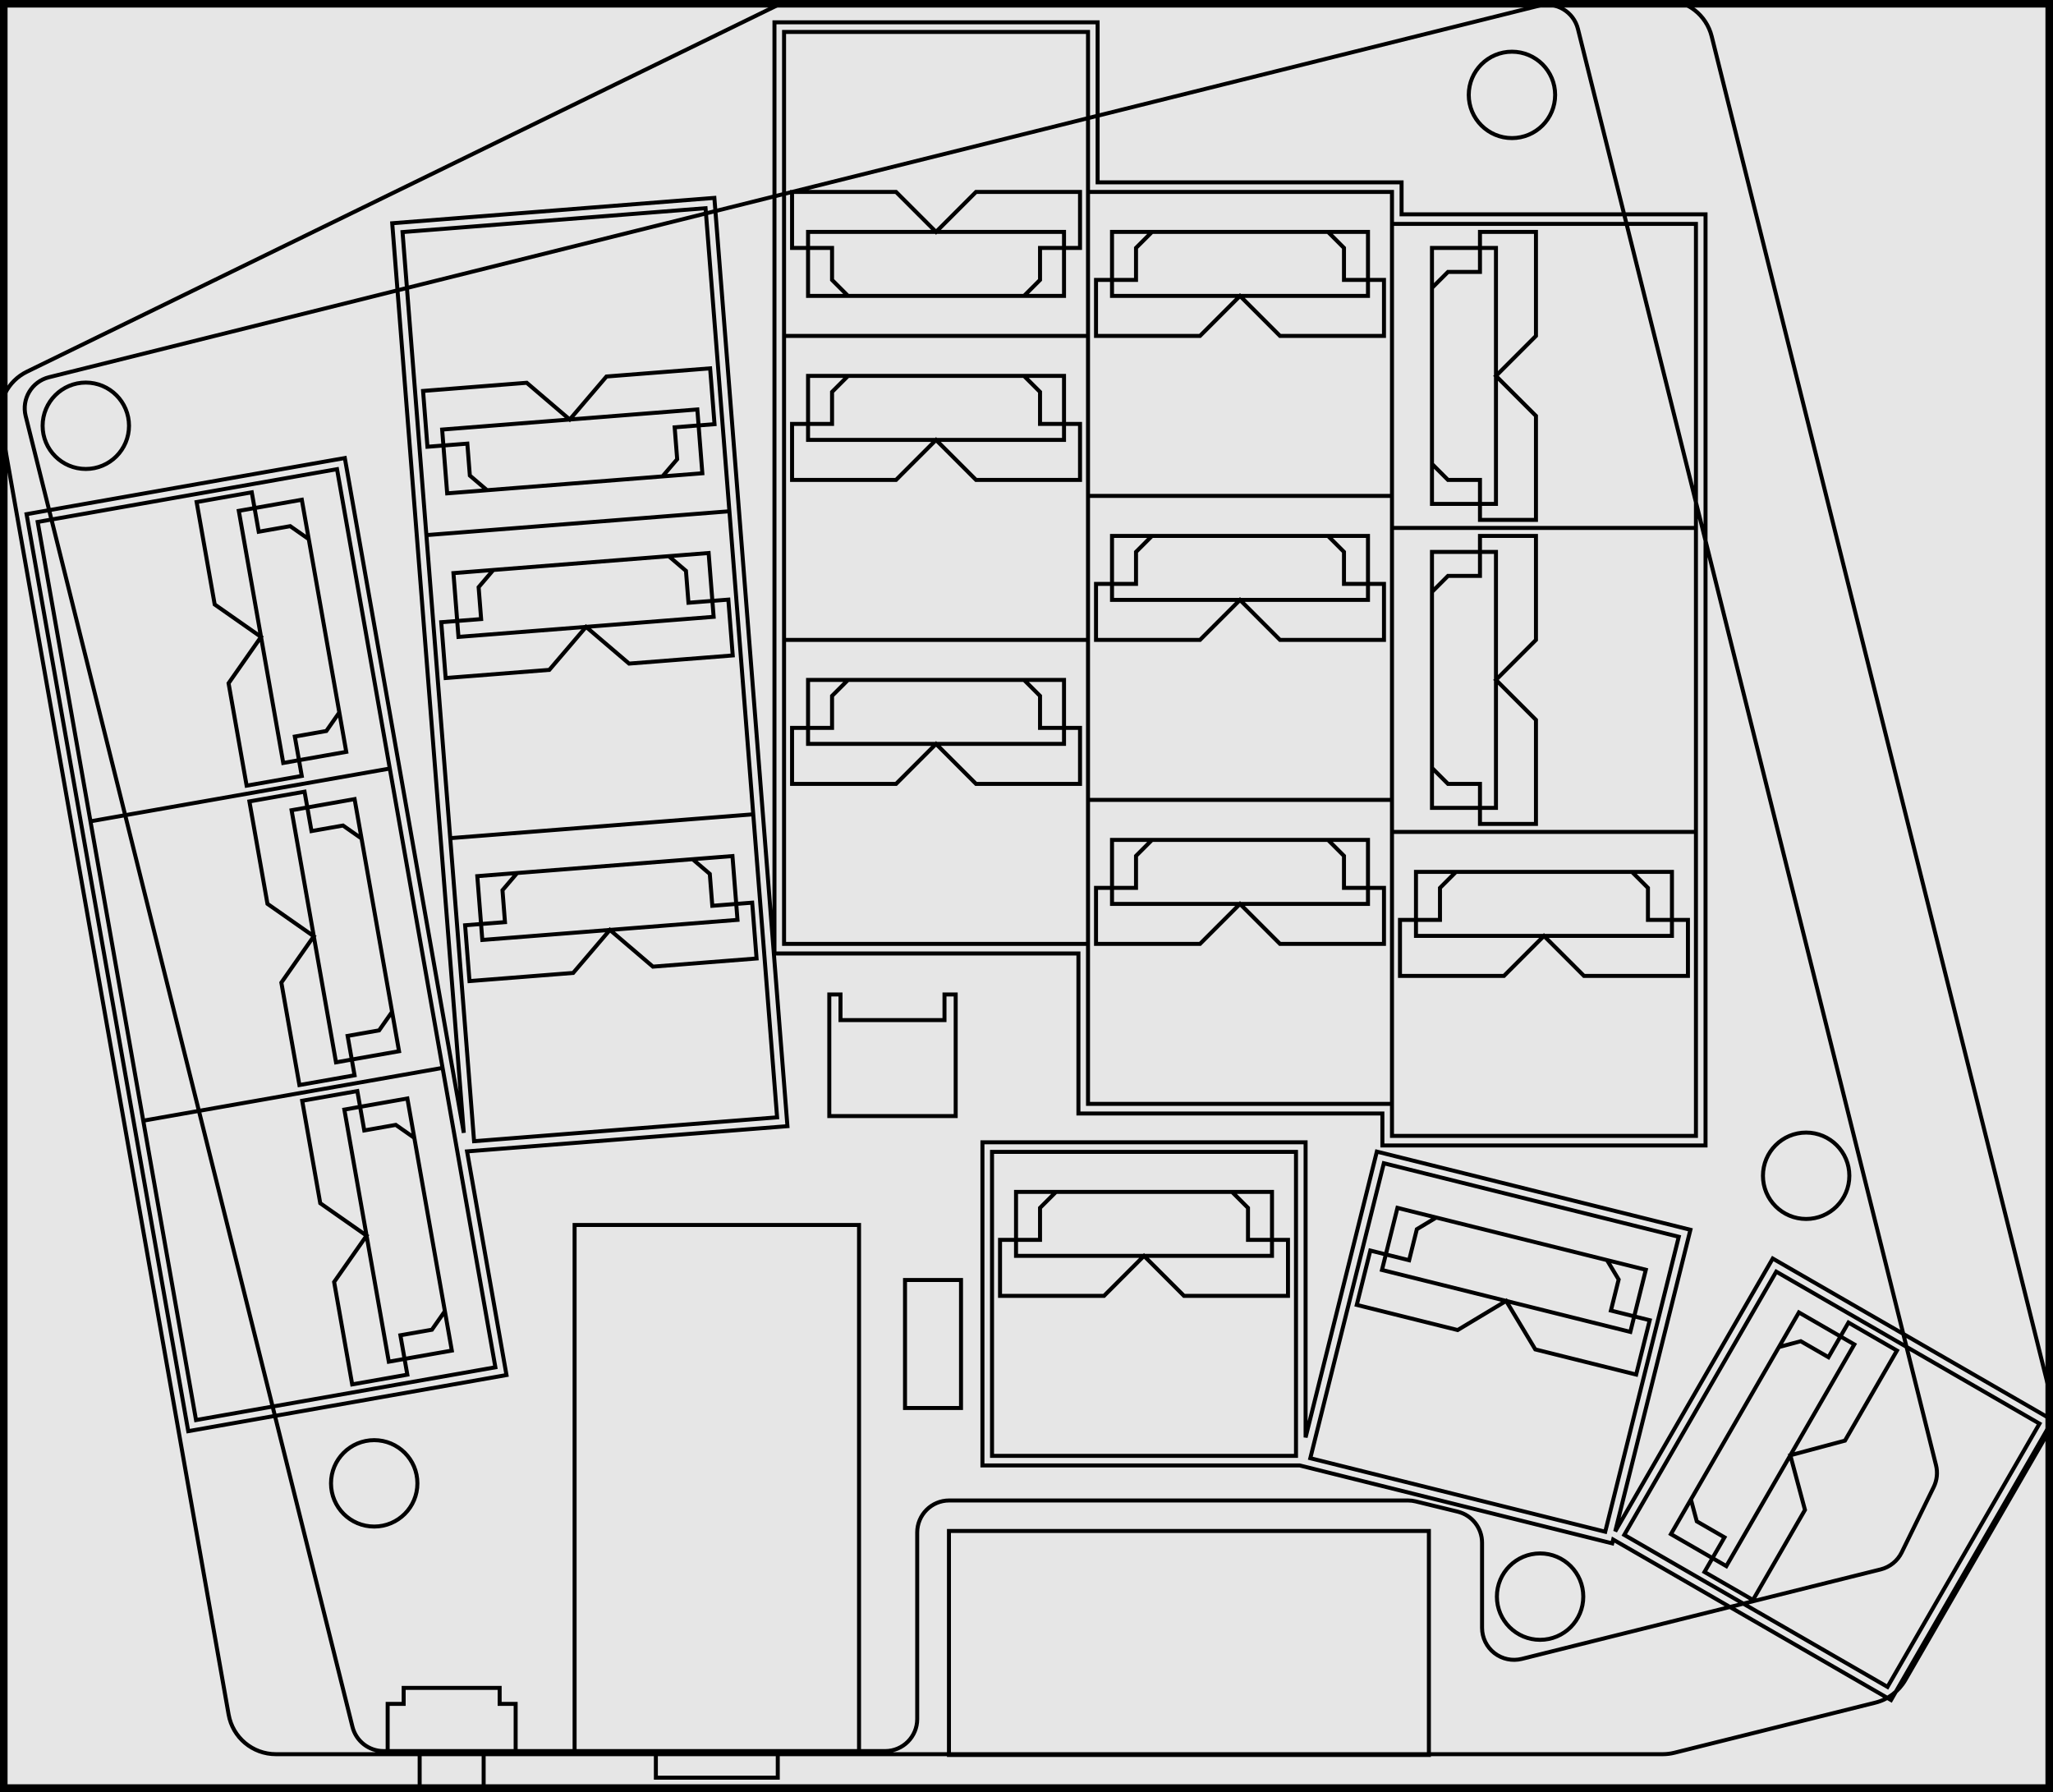
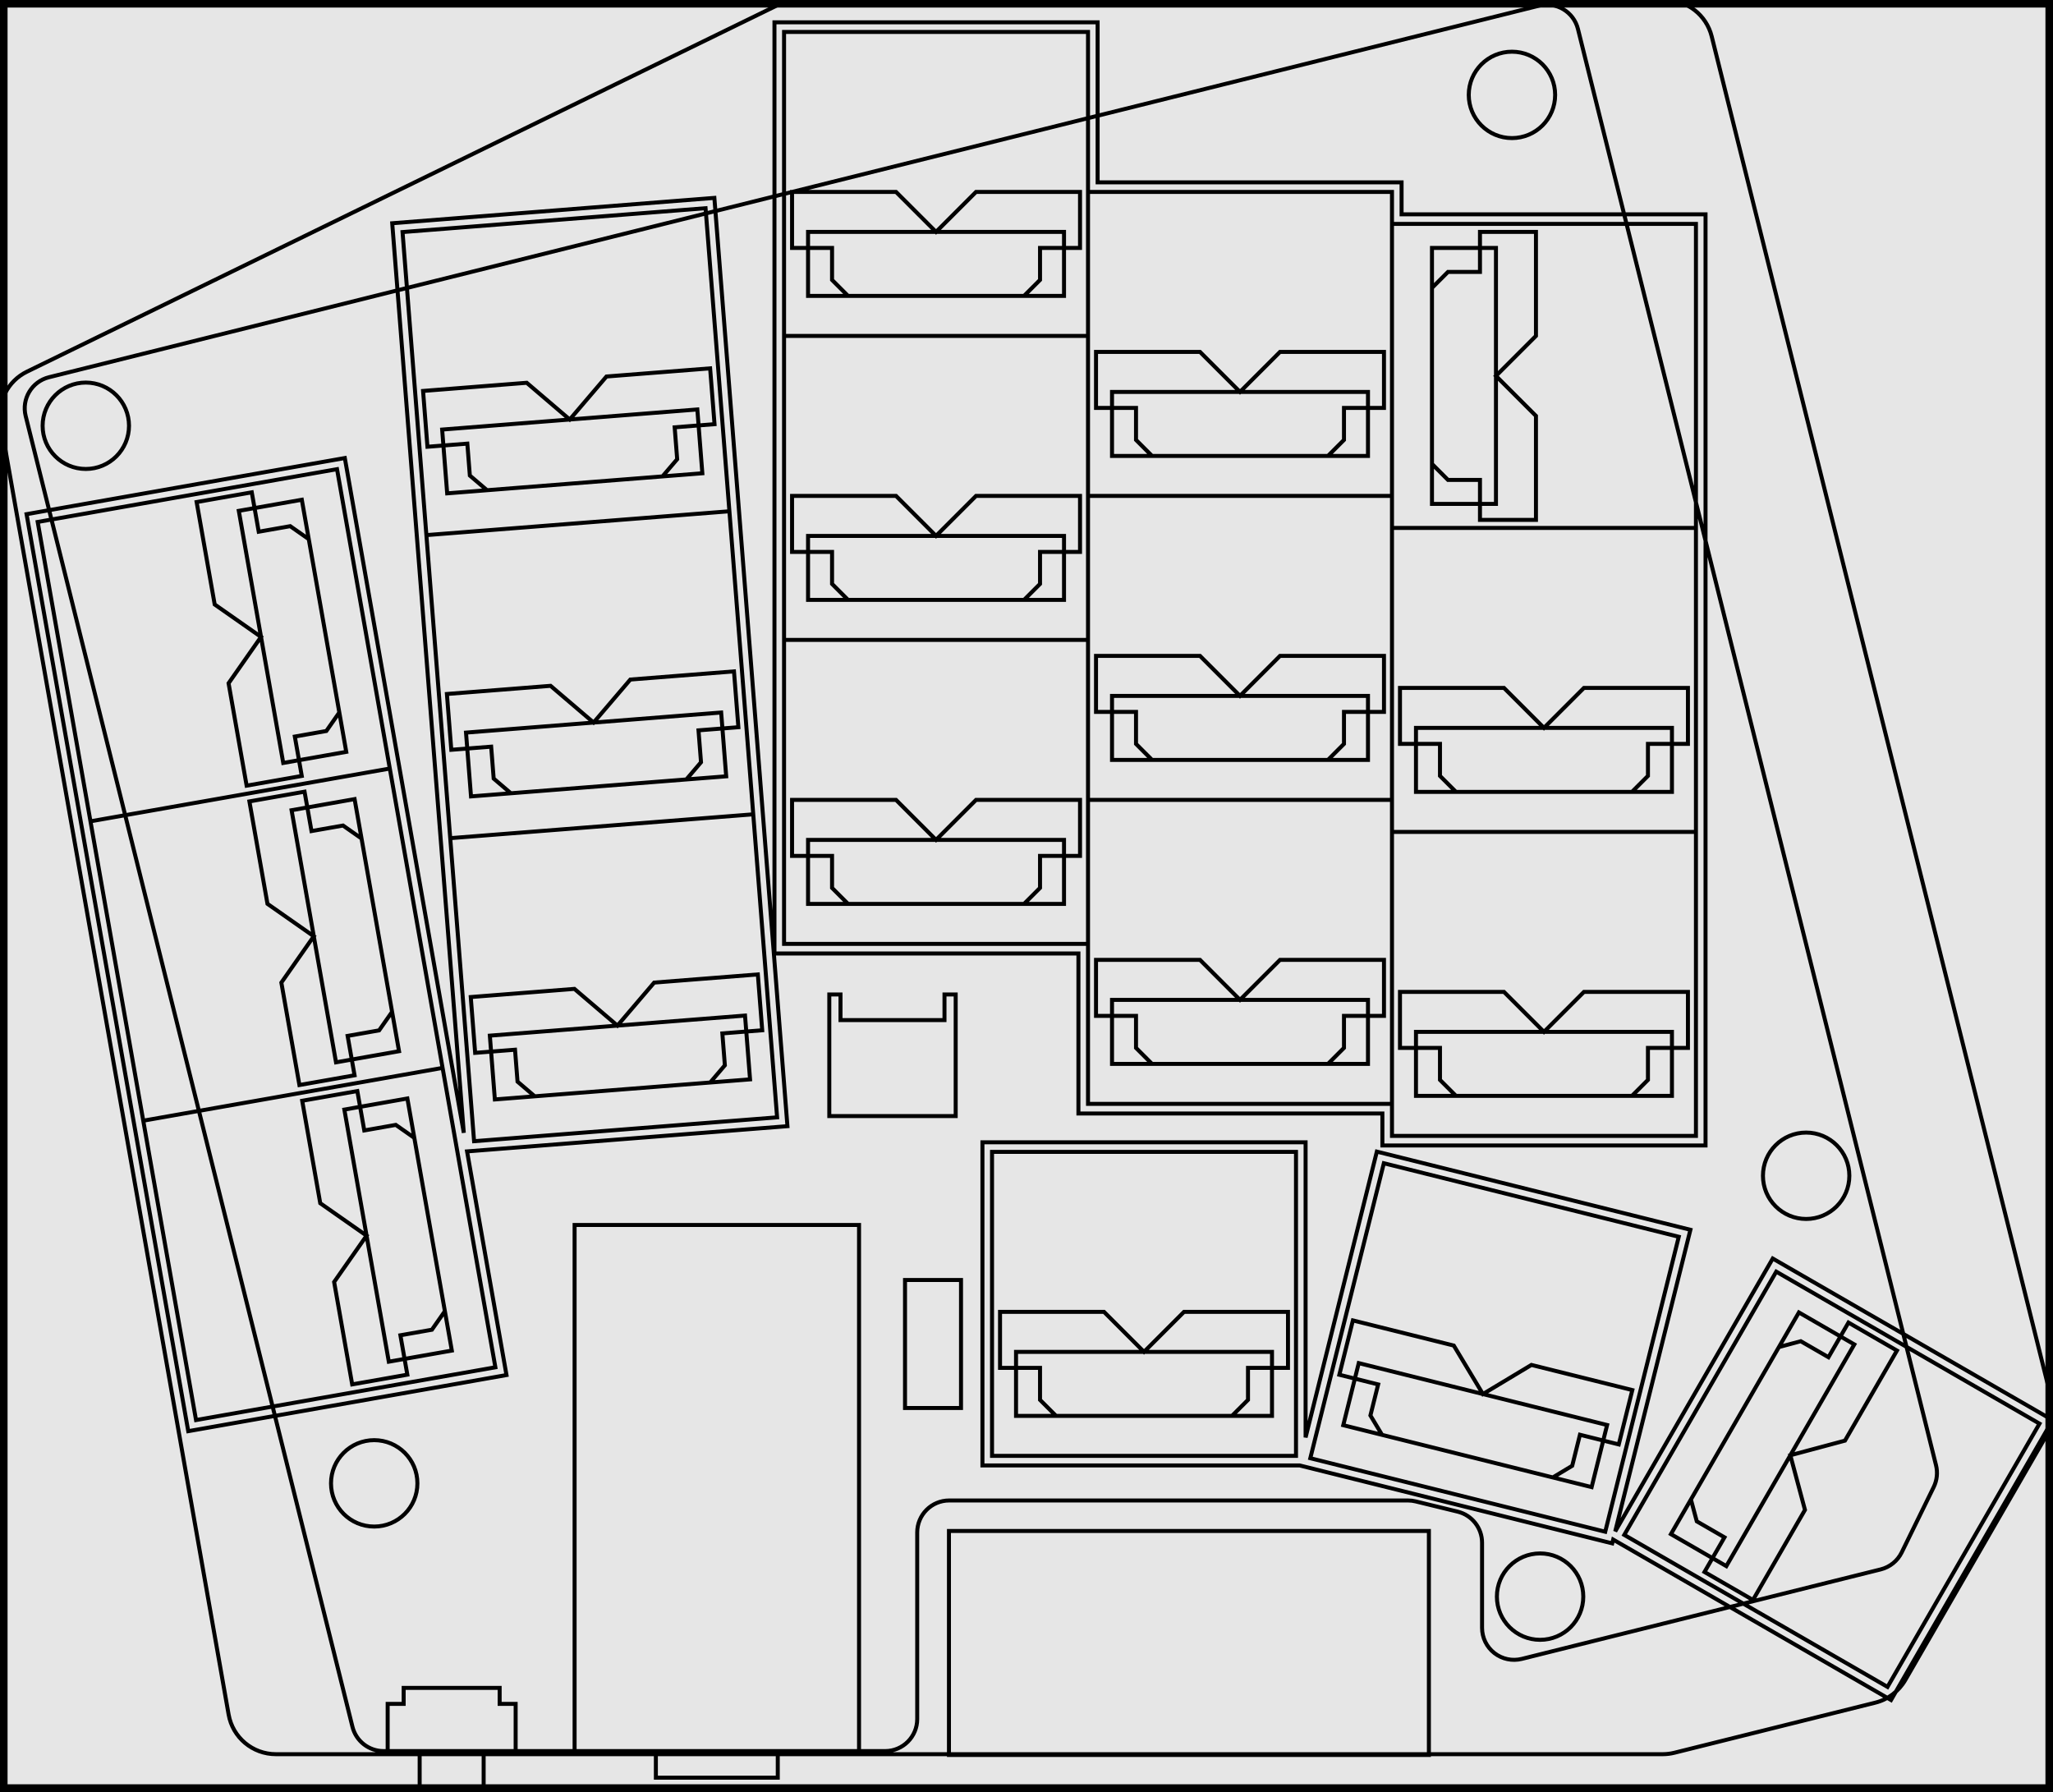
<svg xmlns="http://www.w3.org/2000/svg" width="128.329mm" height="111.997mm" viewBox="0 0 128.329 111.997">
  <g id="svgGroup" stroke-linecap="round" fill-rule="evenodd" font-size="9pt" stroke="#000" stroke-width="0.25mm" fill="none" style="stroke:#000;stroke-width:0.25mm;fill:none">
    <rect width="100%" height="100%" fill="#e6e6e6" />
-     <path d="M 103.935 109.642 L 17.246 109.642 A 3 3 0 0 1 14.291 107.164 L 0.046 26.448 A 3 3 0 0 1 1.684 23.231 L 48.644 0.304 A 3 3 0 0 1 49.96 0 L 104.084 0 A 3 3 0 0 1 106.995 2.274 L 128.239 87.481 A 3 3 0 0 1 127.927 89.707 L 119.093 105.011 A 3 3 0 0 1 117.221 106.422 L 104.66 109.553 A 3 3 0 0 1 103.935 109.642 Z M 55.333 109.448 L 23.973 109.448 A 2 2 0 0 1 22.032 107.932 L 1.605 26.003 A 2 2 0 0 1 3.062 23.578 L 96.21 0.354 A 2 2 0 0 1 98.634 1.811 L 121.017 91.582 A 2 2 0 0 1 120.872 92.946 L 118.871 97.032 A 2 2 0 0 1 117.559 98.092 L 95.124 103.686 A 2 2 0 0 1 92.641 101.745 L 92.641 96.425 A 2 2 0 0 0 91.114 94.482 L 88.485 93.841 A 2 2 0 0 0 88.011 93.784 L 59.333 93.784 A 2 2 0 0 0 57.333 95.784 L 57.333 107.448 A 2 2 0 0 1 55.333 109.448 Z M 11.767 89.453 L 1.661 32.137 L 21.554 28.629 L 28.991 70.806 L 24.517 13.954 L 44.654 12.369 L 49.221 70.389 L 29.195 71.966 L 31.66 85.945 L 11.767 89.453 Z M 48.41 59.596 L 67.41 59.596 L 67.41 69.596 L 86.41 69.596 L 86.41 71.596 L 106.61 71.596 L 106.61 13.396 L 87.61 13.396 L 87.61 11.396 L 68.61 11.396 L 68.61 1.396 L 48.41 1.396 L 48.41 59.596 Z M 61.41 91.596 L 81.248 91.596 L 100.777 96.465 L 100.837 96.228 L 118.205 106.256 L 128.305 88.762 L 110.811 78.662 L 100.964 95.717 L 105.664 76.865 L 86.064 71.979 L 81.61 89.844 L 81.61 71.396 L 61.41 71.396 L 61.41 91.596 Z M 68.01 58.996 L 49.01 58.996 L 49.01 1.996 L 68.01 1.996 L 68.01 68.996 L 87.01 68.996 M 68.01 11.996 L 87.01 11.996 L 87.01 70.996 L 106.01 70.996 L 106.01 13.996 L 87.01 13.996 M 29.634 71.329 L 48.575 69.838 L 44.103 13.014 L 25.162 14.505 L 29.634 71.329 Z M 12.254 88.758 L 2.356 32.624 L 21.067 29.325 L 30.965 85.459 L 12.254 88.758 Z M 40.997 109.586 L 35.917 109.586 L 35.917 76.566 L 53.697 76.566 L 53.697 109.586 L 48.617 109.586 L 48.617 111.11 L 40.997 111.11 L 40.997 109.586 Z M 59.317 109.69 L 89.317 109.69 L 89.317 95.69 L 59.317 95.69 L 59.317 109.69 Z M 62.01 90.996 L 81.01 90.996 L 81.01 71.996 L 62.01 71.996 L 62.01 90.996 Z M 81.905 91.142 L 100.34 95.738 L 104.937 77.302 L 86.501 72.706 L 81.905 91.142 Z M 117.985 105.436 L 127.485 88.982 L 111.03 79.482 L 101.53 95.936 L 117.985 105.436 Z M 104.446 95.887 L 112.446 82.031 L 115.91 84.031 L 107.91 97.887 L 104.446 95.887 Z M 87.352 75.495 L 102.877 79.365 L 101.909 83.247 L 86.384 79.376 L 87.352 75.495 Z M 29.835 54.762 L 45.785 53.507 L 46.099 57.495 L 30.149 58.75 L 29.835 54.762 Z M 21.644 46.993 L 18.866 31.236 L 14.927 31.93 L 17.705 47.687 L 21.644 46.993 Z M 50.51 42.496 L 66.51 42.496 L 66.51 46.496 L 50.51 46.496 L 50.51 42.496 Z M 50.51 23.496 L 66.51 23.496 L 66.51 27.496 L 50.51 27.496 L 50.51 23.496 Z M 50.51 18.496 L 66.51 18.496 L 66.51 14.496 L 50.51 14.496 L 50.51 18.496 Z M 69.51 52.496 L 85.51 52.496 L 85.51 56.496 L 69.51 56.496 L 69.51 52.496 Z M 88.51 54.496 L 104.51 54.496 L 104.51 58.496 L 88.51 58.496 L 88.51 54.496 Z M 89.51 31.496 L 89.51 15.496 L 93.51 15.496 L 93.51 31.496 L 89.51 31.496 Z M 27.952 30.836 L 43.902 29.581 L 43.589 25.593 L 27.638 26.849 L 27.952 30.836 Z M 28.344 35.821 L 44.295 34.566 L 44.608 38.553 L 28.658 39.809 L 28.344 35.821 Z M 24.943 65.704 L 22.165 49.947 L 18.226 50.642 L 21.004 66.399 L 24.943 65.704 Z M 69.51 14.496 L 85.51 14.496 L 85.51 18.496 L 69.51 18.496 L 69.51 14.496 Z M 89.51 50.496 L 89.51 34.496 L 93.51 34.496 L 93.51 50.496 L 89.51 50.496 Z M 63.51 74.496 L 79.51 74.496 L 79.51 78.496 L 63.51 78.496 L 63.51 74.496 Z M 69.51 33.496 L 85.51 33.496 L 85.51 37.496 L 69.51 37.496 L 69.51 33.496 Z M 28.243 84.415 L 25.464 68.659 L 21.525 69.353 L 24.304 85.11 L 28.243 84.415 Z M 64.01 42.496 L 65.01 43.496 L 65.01 45.496 L 67.51 45.496 L 67.51 48.996 L 61.01 48.996 L 58.51 46.496 L 56.01 48.996 L 49.51 48.996 L 49.51 45.496 L 52.01 45.496 L 52.01 43.496 L 53.01 42.496 M 83.01 14.496 L 84.01 15.496 L 84.01 17.496 L 86.51 17.496 L 86.51 20.996 L 80.01 20.996 L 77.51 18.496 L 75.01 20.996 L 68.51 20.996 L 68.51 17.496 L 71.01 17.496 L 71.01 15.496 L 72.01 14.496 M 77.01 74.496 L 78.01 75.496 L 78.01 77.496 L 80.51 77.496 L 80.51 80.996 L 74.01 80.996 L 71.51 78.496 L 69.01 80.996 L 62.51 80.996 L 62.51 77.496 L 65.01 77.496 L 65.01 75.496 L 66.01 74.496 M 64.01 23.496 L 65.01 24.496 L 65.01 26.496 L 67.51 26.496 L 67.51 29.996 L 61.01 29.996 L 58.51 27.496 L 56.01 29.996 L 49.51 29.996 L 49.51 26.496 L 52.01 26.496 L 52.01 24.496 L 53.01 23.496 M 53.01 18.496 L 52.01 17.496 L 52.01 15.496 L 49.51 15.496 L 49.51 11.996 L 56.01 11.996 L 58.51 14.496 L 61.01 11.996 L 67.51 11.996 L 67.51 15.496 L 65.01 15.496 L 65.01 17.496 L 64.01 18.496 M 83.01 52.496 L 84.01 53.496 L 84.01 55.496 L 86.51 55.496 L 86.51 58.996 L 80.01 58.996 L 77.51 56.496 L 75.01 58.996 L 68.51 58.996 L 68.51 55.496 L 71.01 55.496 L 71.01 53.496 L 72.01 52.496 M 21.21 44.531 L 20.399 45.689 L 18.429 46.037 L 18.863 48.499 L 15.417 49.106 L 14.288 42.705 L 16.316 39.809 L 13.42 37.781 L 12.291 31.38 L 15.738 30.772 L 16.172 33.234 L 18.141 32.887 L 19.3 33.698 M 43.293 53.703 L 44.368 54.622 L 44.525 56.615 L 47.018 56.419 L 47.292 59.908 L 40.812 60.418 L 38.124 58.122 L 35.828 60.811 L 29.348 61.321 L 29.073 57.832 L 31.565 57.635 L 31.409 55.642 L 32.327 54.566 M 24.509 63.242 L 23.698 64.401 L 21.729 64.748 L 22.163 67.21 L 18.716 67.818 L 17.587 61.416 L 19.615 58.52 L 16.719 56.492 L 15.59 50.091 L 19.037 49.483 L 19.471 51.945 L 21.441 51.598 L 22.599 52.409 M 27.809 81.953 L 26.997 83.112 L 25.028 83.459 L 25.462 85.921 L 22.015 86.529 L 20.886 80.128 L 22.914 77.232 L 20.018 75.204 L 18.89 68.802 L 22.336 68.195 L 22.77 70.657 L 24.74 70.309 L 25.899 71.121 M 41.802 34.762 L 42.878 35.68 L 43.035 37.674 L 45.527 37.478 L 45.802 40.967 L 39.322 41.477 L 36.633 39.181 L 34.337 41.869 L 27.857 42.379 L 27.582 38.89 L 30.075 38.694 L 29.918 36.7 L 30.836 35.625 M 89.51 36.996 L 90.51 35.996 L 92.51 35.996 L 92.51 33.496 L 96.01 33.496 L 96.01 39.996 L 93.51 42.496 L 96.01 44.996 L 96.01 51.496 L 92.51 51.496 L 92.51 48.996 L 90.51 48.996 L 89.51 47.996 M 83.01 33.496 L 84.01 34.496 L 84.01 36.496 L 86.51 36.496 L 86.51 39.996 L 80.01 39.996 L 77.51 37.496 L 75.01 39.996 L 68.51 39.996 L 68.51 36.496 L 71.01 36.496 L 71.01 34.496 L 72.01 33.496 M 102.01 54.496 L 103.01 55.496 L 103.01 57.496 L 105.51 57.496 L 105.51 60.996 L 99.01 60.996 L 96.51 58.496 L 94.01 60.996 L 87.51 60.996 L 87.51 57.496 L 90.01 57.496 L 90.01 55.496 L 91.01 54.496 M 100.451 78.761 L 101.179 79.973 L 100.695 81.913 L 103.121 82.518 L 102.274 85.914 L 95.968 84.342 L 94.147 81.311 L 91.116 83.132 L 84.809 81.56 L 85.656 78.164 L 88.082 78.768 L 88.565 76.828 L 89.778 76.099 M 89.51 17.996 L 90.51 16.996 L 92.51 16.996 L 92.51 14.496 L 96.01 14.496 L 96.01 20.996 L 93.51 23.496 L 96.01 25.996 L 96.01 32.496 L 92.51 32.496 L 92.51 29.996 L 90.51 29.996 L 89.51 28.996 M 30.444 30.64 L 29.369 29.722 L 29.212 27.728 L 26.719 27.924 L 26.445 24.435 L 32.925 23.925 L 35.613 26.221 L 37.909 23.533 L 44.389 23.023 L 44.664 26.512 L 42.172 26.708 L 42.329 28.702 L 41.41 29.777 M 111.196 84.196 L 112.562 83.83 L 114.294 84.83 L 115.544 82.665 L 118.575 84.415 L 115.325 90.044 L 111.91 90.959 L 112.825 94.374 L 109.575 100.003 L 106.544 98.253 L 107.794 96.088 L 106.062 95.088 L 105.696 93.722 M 51.838 69.759 L 51.838 62.159 L 52.538 62.159 L 52.538 63.759 L 59.038 63.759 L 59.038 62.159 L 59.738 62.159 L 59.738 69.759 L 51.838 69.759 Z M 32.232 106.497 L 32.232 109.497 L 30.232 109.497 L 30.232 111.997 L 26.232 111.997 L 26.232 109.497 L 24.232 109.497 L 24.232 106.497 L 25.232 106.497 L 25.232 105.497 L 31.232 105.497 L 31.232 106.497 L 32.232 106.497 Z M 60.071 88.005 L 60.071 80.005 L 56.571 80.005 L 56.571 88.005 L 60.071 88.005 Z M 5.364 26.612 m -2.7 0 a 2.7 2.7 0 0 1 5.4 0 a 2.7 2.7 0 0 1 -5.4 0 z M 94.509 5.931 m -2.7 0 a 2.7 2.7 0 0 1 5.4 0 a 2.7 2.7 0 0 1 -5.4 0 z M 112.899 73.489 m -2.7 0 a 2.7 2.7 0 0 1 5.4 0 a 2.7 2.7 0 0 1 -5.4 0 z M 96.268 99.794 m -2.7 0 a 2.7 2.7 0 0 1 5.4 0 a 2.7 2.7 0 0 1 -5.4 0 z M 23.391 92.714 m -2.7 0 a 2.7 2.7 0 0 1 5.4 0 a 2.7 2.7 0 0 1 -5.4 0 z M 8.955 70.047 27.666 66.747 M 5.655 51.335 24.367 48.036 M 28.143 52.388 47.085 50.897 M 26.652 33.446 45.594 31.956 M 49.01 39.996 68.01 39.996 M 49.01 20.996 68.01 20.996 M 68.01 49.996 87.01 49.996 M 68.01 30.996 87.01 30.996 M 87.01 51.996 106.01 51.996 M 87.01 32.996 106.01 32.996" vector-effect="non-scaling-stroke" />
+     <path d="M 103.935 109.642 L 17.246 109.642 A 3 3 0 0 1 14.291 107.164 L 0.046 26.448 A 3 3 0 0 1 1.684 23.231 L 48.644 0.304 A 3 3 0 0 1 49.96 0 L 104.084 0 A 3 3 0 0 1 106.995 2.274 L 128.239 87.481 A 3 3 0 0 1 127.927 89.707 L 119.093 105.011 A 3 3 0 0 1 117.221 106.422 L 104.66 109.553 A 3 3 0 0 1 103.935 109.642 Z M 55.333 109.448 L 23.973 109.448 A 2 2 0 0 1 22.032 107.932 L 1.605 26.003 A 2 2 0 0 1 3.062 23.578 L 96.21 0.354 A 2 2 0 0 1 98.634 1.811 L 121.017 91.582 A 2 2 0 0 1 120.872 92.946 L 118.871 97.032 A 2 2 0 0 1 117.559 98.092 L 95.124 103.686 A 2 2 0 0 1 92.641 101.745 L 92.641 96.425 A 2 2 0 0 0 91.114 94.482 L 88.485 93.841 A 2 2 0 0 0 88.011 93.784 L 59.333 93.784 A 2 2 0 0 0 57.333 95.784 L 57.333 107.448 A 2 2 0 0 1 55.333 109.448 Z M 31.66 85.945 L 29.195 71.966 L 49.221 70.389 L 44.654 12.369 L 24.517 13.954 L 28.991 70.806 L 21.554 28.629 L 1.661 32.137 L 11.767 89.453 L 31.66 85.945 Z M 48.41 59.596 L 67.41 59.596 L 67.41 69.596 L 86.41 69.596 L 86.41 71.596 L 106.61 71.596 L 106.61 13.396 L 87.61 13.396 L 87.61 11.396 L 68.61 11.396 L 68.61 1.396 L 48.41 1.396 L 48.41 59.596 Z M 61.41 91.596 L 81.248 91.596 L 100.777 96.465 L 100.837 96.228 L 118.205 106.256 L 128.305 88.762 L 110.811 78.662 L 100.964 95.717 L 105.664 76.865 L 86.064 71.979 L 81.61 89.844 L 81.61 71.396 L 61.41 71.396 L 61.41 91.596 Z M 68.01 58.996 L 49.01 58.996 L 49.01 1.996 L 68.01 1.996 L 68.01 68.996 L 87.01 68.996 M 68.01 11.996 L 87.01 11.996 L 87.01 70.996 L 106.01 70.996 L 106.01 13.996 L 87.01 13.996 M 29.634 71.329 L 48.575 69.838 L 44.103 13.014 L 25.162 14.505 L 29.634 71.329 Z M 30.965 85.459 L 21.067 29.325 L 2.356 32.624 L 12.254 88.758 L 30.965 85.459 Z M 40.997 109.586 L 35.917 109.586 L 35.917 76.566 L 53.697 76.566 L 53.697 109.586 L 48.617 109.586 L 48.617 111.11 L 40.997 111.11 L 40.997 109.586 Z M 59.317 109.69 L 89.317 109.69 L 89.317 95.69 L 59.317 95.69 L 59.317 109.69 Z M 62.01 90.996 L 81.01 90.996 L 81.01 71.996 L 62.01 71.996 L 62.01 90.996 Z M 81.905 91.142 L 100.34 95.738 L 104.937 77.302 L 86.501 72.706 L 81.905 91.142 Z M 111.03 79.482 L 101.53 95.936 L 117.985 105.436 L 127.485 88.982 L 111.03 79.482 Z M 83.965 89.079 L 99.49 92.949 L 100.457 89.068 L 84.933 85.198 L 83.965 89.079 Z M 104.446 95.887 L 112.446 82.031 L 115.91 84.031 L 107.91 97.887 L 104.446 95.887 Z M 30.933 68.719 L 46.884 67.464 L 46.57 63.476 L 30.619 64.731 L 30.933 68.719 Z M 29.442 49.778 L 45.393 48.522 L 45.079 44.535 L 29.129 45.79 L 29.442 49.778 Z M 21.644 46.993 L 18.866 31.236 L 14.927 31.93 L 17.705 47.687 L 21.644 46.993 Z M 50.51 18.496 L 66.51 18.496 L 66.51 14.496 L 50.51 14.496 L 50.51 18.496 Z M 69.51 66.496 L 85.51 66.496 L 85.51 62.496 L 69.51 62.496 L 69.51 66.496 Z M 69.51 47.496 L 85.51 47.496 L 85.51 43.496 L 69.51 43.496 L 69.51 47.496 Z M 69.51 28.496 L 85.51 28.496 L 85.51 24.496 L 69.51 24.496 L 69.51 28.496 Z M 88.51 68.496 L 104.51 68.496 L 104.51 64.496 L 88.51 64.496 L 88.51 68.496 Z M 88.51 49.496 L 104.51 49.496 L 104.51 45.496 L 88.51 45.496 L 88.51 49.496 Z M 63.51 88.496 L 79.51 88.496 L 79.51 84.496 L 63.51 84.496 L 63.51 88.496 Z M 89.51 31.496 L 89.51 15.496 L 93.51 15.496 L 93.51 31.496 L 89.51 31.496 Z M 27.952 30.836 L 43.902 29.581 L 43.589 25.593 L 27.638 26.849 L 27.952 30.836 Z M 24.943 65.704 L 22.165 49.947 L 18.226 50.642 L 21.004 66.399 L 24.943 65.704 Z M 50.51 56.496 L 66.51 56.496 L 66.51 52.496 L 50.51 52.496 L 50.51 56.496 Z M 50.51 37.496 L 66.51 37.496 L 66.51 33.496 L 50.51 33.496 L 50.51 37.496 Z M 28.243 84.415 L 25.464 68.659 L 21.525 69.353 L 24.304 85.11 L 28.243 84.415 Z M 91.01 68.496 L 90.01 67.496 L 90.01 65.496 L 87.51 65.496 L 87.51 61.996 L 94.01 61.996 L 96.51 64.496 L 99.01 61.996 L 105.51 61.996 L 105.51 65.496 L 103.01 65.496 L 103.01 67.496 L 102.01 68.496 M 53.01 18.496 L 52.01 17.496 L 52.01 15.496 L 49.51 15.496 L 49.51 11.996 L 56.01 11.996 L 58.51 14.496 L 61.01 11.996 L 67.51 11.996 L 67.51 15.496 L 65.01 15.496 L 65.01 17.496 L 64.01 18.496 M 53.01 56.496 L 52.01 55.496 L 52.01 53.496 L 49.51 53.496 L 49.51 49.996 L 56.01 49.996 L 58.51 52.496 L 61.01 49.996 L 67.51 49.996 L 67.51 53.496 L 65.01 53.496 L 65.01 55.496 L 64.01 56.496 M 21.21 44.531 L 20.399 45.689 L 18.429 46.037 L 18.863 48.499 L 15.417 49.106 L 14.288 42.705 L 16.316 39.809 L 13.42 37.781 L 12.291 31.38 L 15.738 30.772 L 16.172 33.234 L 18.141 32.887 L 19.3 33.698 M 86.391 89.684 L 85.662 88.471 L 86.146 86.531 L 83.72 85.926 L 84.567 82.53 L 90.874 84.102 L 92.695 87.133 L 95.726 85.312 L 102.033 86.884 L 101.186 90.281 L 98.76 89.676 L 98.276 91.616 L 97.064 92.345 M 53.01 37.496 L 52.01 36.496 L 52.01 34.496 L 49.51 34.496 L 49.51 30.996 L 56.01 30.996 L 58.51 33.496 L 61.01 30.996 L 67.51 30.996 L 67.51 34.496 L 65.01 34.496 L 65.01 36.496 L 64.01 37.496 M 91.01 49.496 L 90.01 48.496 L 90.01 46.496 L 87.51 46.496 L 87.51 42.996 L 94.01 42.996 L 96.51 45.496 L 99.01 42.996 L 105.51 42.996 L 105.51 46.496 L 103.01 46.496 L 103.01 48.496 L 102.01 49.496 M 24.509 63.242 L 23.698 64.401 L 21.729 64.748 L 22.163 67.21 L 18.716 67.818 L 17.587 61.416 L 19.615 58.52 L 16.719 56.492 L 15.59 50.091 L 19.037 49.483 L 19.471 51.945 L 21.441 51.598 L 22.599 52.409 M 27.809 81.953 L 26.997 83.112 L 25.028 83.459 L 25.462 85.921 L 22.015 86.529 L 20.886 80.128 L 22.914 77.232 L 20.018 75.204 L 18.89 68.802 L 22.336 68.195 L 22.77 70.657 L 24.74 70.309 L 25.899 71.121 M 72.01 66.496 L 71.01 65.496 L 71.01 63.496 L 68.51 63.496 L 68.51 59.996 L 75.01 59.996 L 77.51 62.496 L 80.01 59.996 L 86.51 59.996 L 86.51 63.496 L 84.01 63.496 L 84.01 65.496 L 83.01 66.496 M 66.01 88.496 L 65.01 87.496 L 65.01 85.496 L 62.51 85.496 L 62.51 81.996 L 69.01 81.996 L 71.51 84.496 L 74.01 81.996 L 80.51 81.996 L 80.51 85.496 L 78.01 85.496 L 78.01 87.496 L 77.01 88.496 M 72.01 28.496 L 71.01 27.496 L 71.01 25.496 L 68.51 25.496 L 68.51 21.996 L 75.01 21.996 L 77.51 24.496 L 80.01 21.996 L 86.51 21.996 L 86.51 25.496 L 84.01 25.496 L 84.01 27.496 L 83.01 28.496 M 89.51 17.996 L 90.51 16.996 L 92.51 16.996 L 92.51 14.496 L 96.01 14.496 L 96.01 20.996 L 93.51 23.496 L 96.01 25.996 L 96.01 32.496 L 92.51 32.496 L 92.51 29.996 L 90.51 29.996 L 89.51 28.996 M 72.01 47.496 L 71.01 46.496 L 71.01 44.496 L 68.51 44.496 L 68.51 40.996 L 75.01 40.996 L 77.51 43.496 L 80.01 40.996 L 86.51 40.996 L 86.51 44.496 L 84.01 44.496 L 84.01 46.496 L 83.01 47.496 M 31.935 49.582 L 30.859 48.663 L 30.702 46.669 L 28.21 46.865 L 27.935 43.376 L 34.415 42.866 L 37.104 45.162 L 39.4 42.474 L 45.88 41.964 L 46.155 45.453 L 43.662 45.649 L 43.819 47.643 L 42.901 48.719 M 30.444 30.64 L 29.369 29.722 L 29.212 27.728 L 26.719 27.924 L 26.445 24.435 L 32.925 23.925 L 35.613 26.221 L 37.909 23.533 L 44.389 23.023 L 44.664 26.512 L 42.172 26.708 L 42.329 28.702 L 41.41 29.777 M 111.196 84.196 L 112.562 83.83 L 114.294 84.83 L 115.544 82.665 L 118.575 84.415 L 115.325 90.044 L 111.91 90.959 L 112.825 94.374 L 109.575 100.003 L 106.544 98.253 L 107.794 96.088 L 106.062 95.088 L 105.696 93.722 M 33.425 68.523 L 32.35 67.605 L 32.193 65.611 L 29.701 65.807 L 29.426 62.318 L 35.906 61.808 L 38.595 64.104 L 40.891 61.415 L 47.371 60.905 L 47.645 64.395 L 45.153 64.591 L 45.31 66.585 L 44.392 67.66 M 51.838 69.759 L 51.838 62.159 L 52.538 62.159 L 52.538 63.759 L 59.038 63.759 L 59.038 62.159 L 59.738 62.159 L 59.738 69.759 L 51.838 69.759 Z M 32.232 106.497 L 32.232 109.497 L 30.232 109.497 L 30.232 111.997 L 26.232 111.997 L 26.232 109.497 L 24.232 109.497 L 24.232 106.497 L 25.232 106.497 L 25.232 105.497 L 31.232 105.497 L 31.232 106.497 L 32.232 106.497 Z M 60.071 88.005 L 60.071 80.005 L 56.571 80.005 L 56.571 88.005 L 60.071 88.005 Z M 5.364 26.612 m -2.7 0 a 2.7 2.7 0 0 1 5.4 0 a 2.7 2.7 0 0 1 -5.4 0 z M 94.509 5.931 m -2.7 0 a 2.7 2.7 0 0 1 5.4 0 a 2.7 2.7 0 0 1 -5.4 0 z M 112.899 73.489 m -2.7 0 a 2.7 2.7 0 0 1 5.4 0 a 2.7 2.7 0 0 1 -5.4 0 z M 96.268 99.794 m -2.7 0 a 2.7 2.7 0 0 1 5.4 0 a 2.7 2.7 0 0 1 -5.4 0 z M 23.391 92.714 m -2.7 0 a 2.7 2.7 0 0 1 5.4 0 a 2.7 2.7 0 0 1 -5.4 0 z M 8.955 70.047 27.666 66.747 M 5.655 51.335 24.367 48.036 M 28.143 52.388 47.085 50.897 M 26.652 33.446 45.594 31.956 M 49.01 39.996 68.01 39.996 M 49.01 20.996 68.01 20.996 M 68.01 49.996 87.01 49.996 M 68.01 30.996 87.01 30.996 M 87.01 51.996 106.01 51.996 M 87.01 32.996 106.01 32.996" vector-effect="non-scaling-stroke" />
  </g>
</svg>
